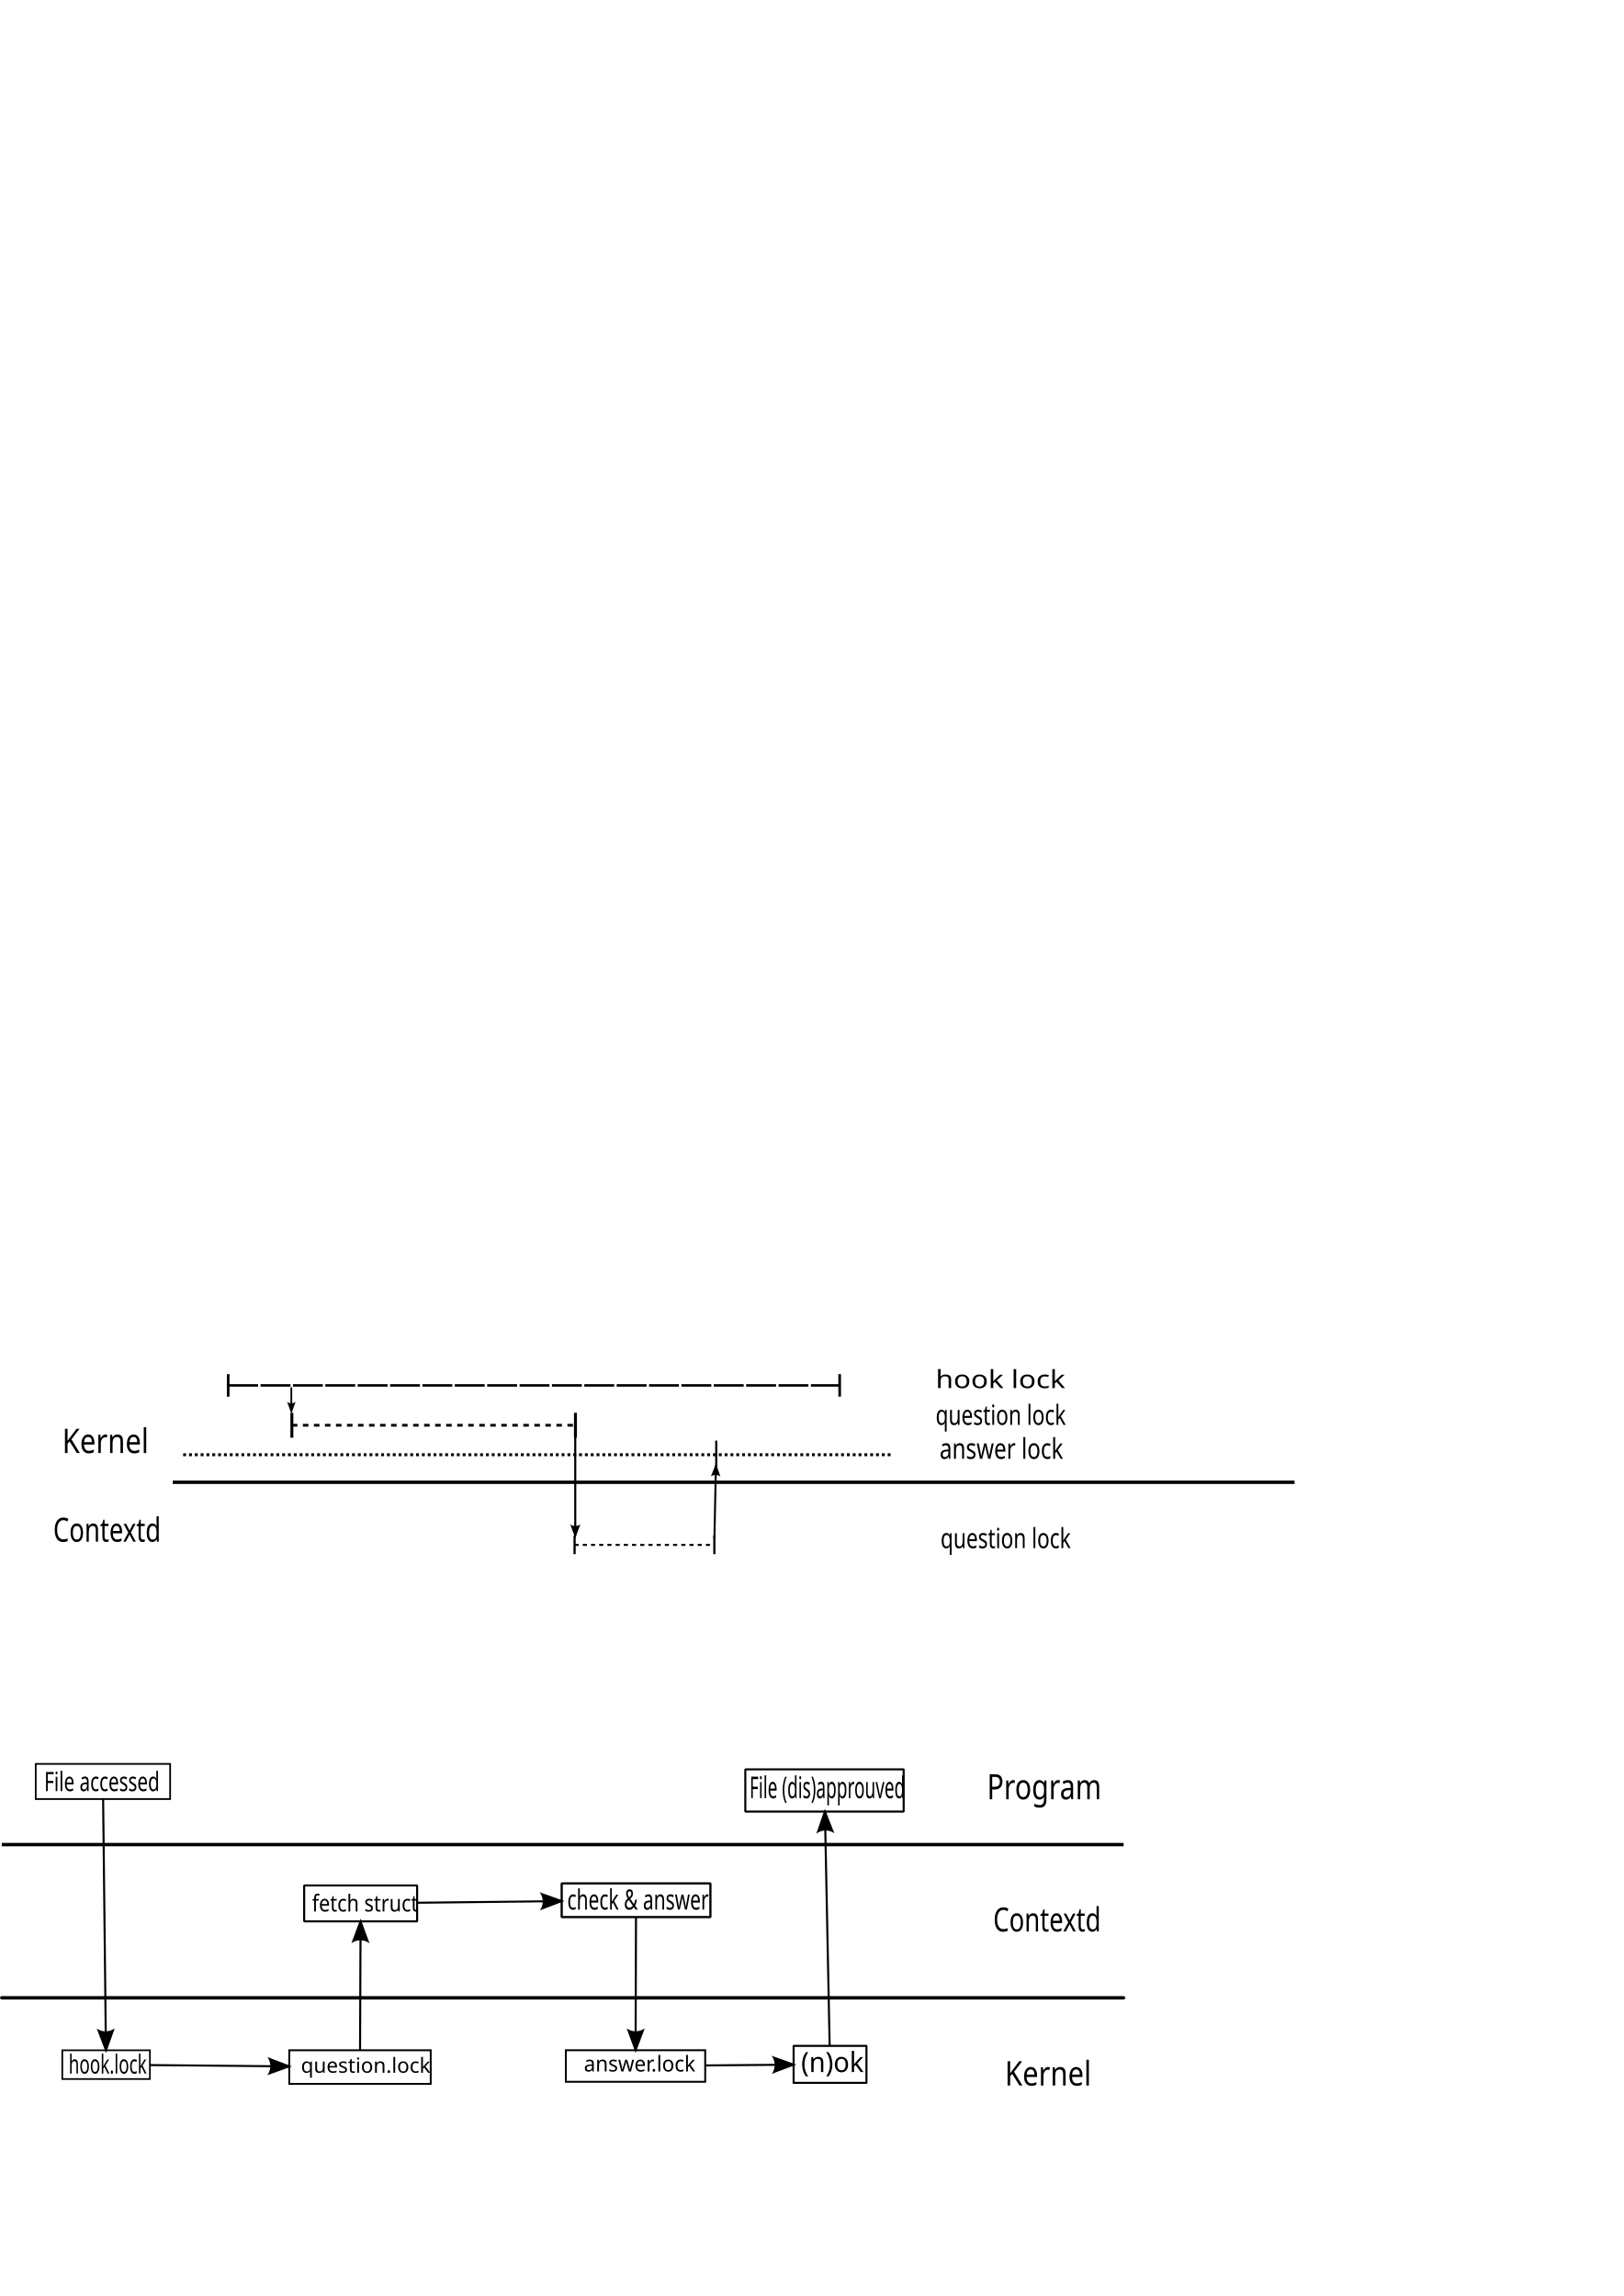
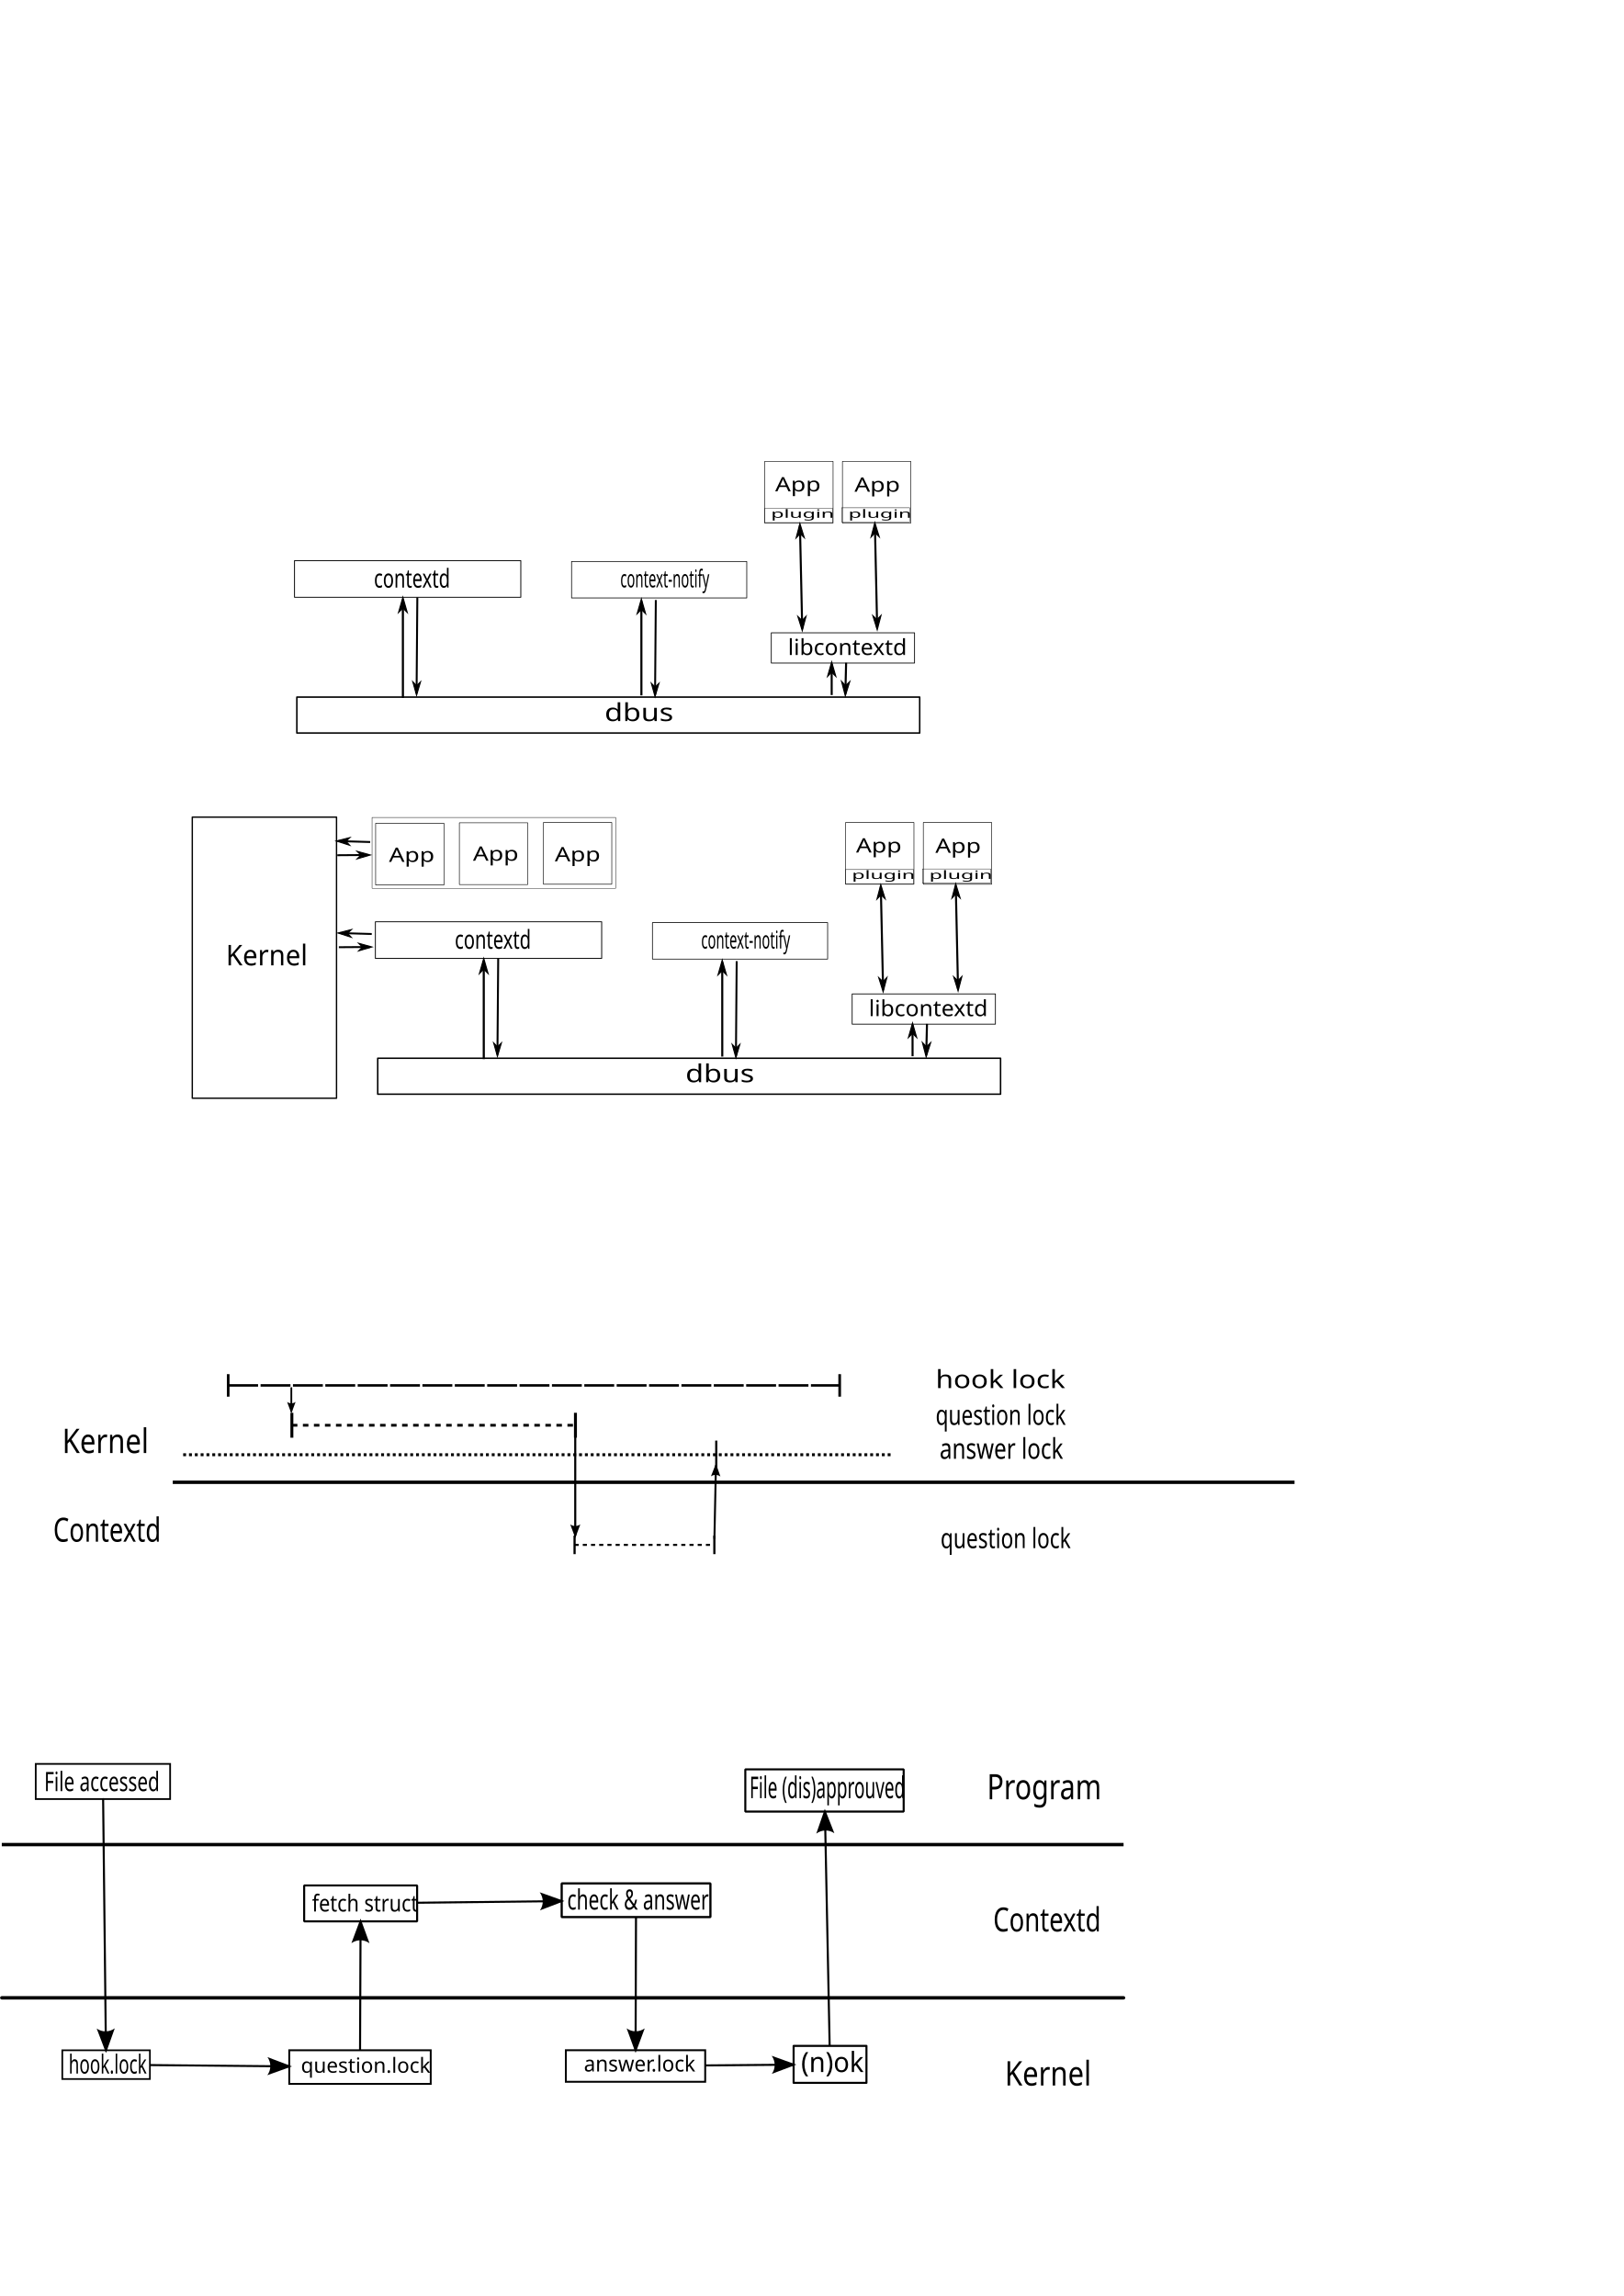
<svg xmlns="http://www.w3.org/2000/svg" width="210mm" height="297mm" id="svg2" version="1.1">
  <defs id="defs4">
+     <marker orient="auto" refY="0.0" refX="0.0" id="Arrow1Mend" style="overflow:visible;">
+       <path id="path3924" d="M 0.0,0.0 L 5.0,-5.0 L -12.5,0.0 L 5.0,5.0 L 0.0,0.0 z " style="fill-rule:evenodd;stroke:#000000;stroke-width:1.0pt;marker-start:none;" transform="scale(0.4) rotate(180) translate(10,0)" />
+     </marker>
+     <marker orient="auto" refY="0.0" refX="0.0" id="Arrow1Lstart" style="overflow:visible">
+       <path id="path3915" d="M 0.0,0.0 L 5.0,-5.0 L -12.5,0.0 L 5.0,5.0 L 0.0,0.0 z " style="fill-rule:evenodd;stroke:#000000;stroke-width:1.0pt;marker-start:none" transform="scale(0.8) translate(12.5,0)" />
+     </marker>
+     <marker orient="auto" refY="0.0" refX="0.0" id="TriangleOutL" style="overflow:visible">
+       <path id="path4058" d="M 5.77,0.0 L -2.88,5.0 L -2.88,-5.0 L 5.77,0.0 z " style="fill-rule:evenodd;stroke:#000000;stroke-width:1.0pt;marker-start:none" transform="scale(0.8)" />
+     </marker>
+     <marker orient="auto" refY="0.0" refX="0.0" id="TriangleInL" style="overflow:visible">
+       <path id="path4049" d="M 5.77,0.0 L -2.88,5.0 L -2.88,-5.0 L 5.77,0.0 z " style="fill-rule:evenodd;stroke:#000000;stroke-width:1.0pt;marker-start:none" transform="scale(-0.8)" />
+     </marker>
+     <marker orient="auto" refY="0.0" refX="0.0" id="Arrow1Mstart" style="overflow:visible">
+       <path id="path3921" d="M 0.0,0.0 L 5.0,-5.0 L -12.5,0.0 L 5.0,5.0 L 0.0,0.0 z " style="fill-rule:evenodd;stroke:#000000;stroke-width:1.0pt;marker-start:none" transform="scale(0.4) translate(10,0)" />
+     </marker>
    <marker orient="auto" refY="0.0" refX="0.0" id="Arrow2Mend" style="overflow:visible;">
      <path id="path3829" style="font-size:12.0;fill-rule:evenodd;stroke-width:0.625;stroke-linejoin:round;" d="M 8.719,4.034 L -2.207,0.016 L 8.719,-4.002 C 6.973,-1.63 6.983,1.616 8.719,4.034 z " transform="scale(0.6) rotate(180) translate(0,0)" />
    </marker>
    <marker orient="auto" refY="0.0" refX="0.0" id="StopL" style="overflow:visible">
      <path id="path3972" d="M 0.0,5.65 L 0.0,-5.65" style="fill:none;fill-opacity:0.75;fill-rule:evenodd;stroke:#000000;stroke-width:1.0pt" transform="scale(0.8)" />
    </marker>
    <marker orient="auto" refY="0.0" refX="0.0" id="Arrow2Lend" style="overflow:visible;">
      <path id="path3823" style="font-size:12.0;fill-rule:evenodd;stroke-width:0.625;stroke-linejoin:round;" d="M 8.719,4.034 L -2.207,0.016 L 8.719,-4.002 C 6.973,-1.63 6.983,1.616 8.719,4.034 z " transform="scale(1.1) rotate(180) translate(1,0)" />
    </marker>
    <marker orient="auto" refY="0.0" refX="0.0" id="Arrow1Lend" style="overflow:visible;">
      <path id="path3805" d="M 0.0,0.0 L 5.0,-5.0 L -12.5,0.0 L 5.0,5.0 L 0.0,0.0 z " style="fill-rule:evenodd;stroke:#000000;stroke-width:1.0pt;marker-start:none;" transform="scale(0.8) rotate(180) translate(12.5,0)" />
    </marker>
    <marker orient="auto" refY="0" refX="0" id="StopL-5" style="overflow:visible">
      <path id="path3972-5" d="M 0,5.65 0,-5.65" style="fill:none;stroke:#000000;stroke-width:1pt" transform="scale(0.8,0.8)" />
    </marker>
    <marker orient="auto" refY="0" refX="0" id="marker7171" style="overflow:visible">
      <path id="path7173" d="M 0,5.65 0,-5.65" style="fill:none;stroke:#000000;stroke-width:1pt" transform="scale(0.8,0.8)" />
    </marker>
    <marker orient="auto" refY="0" refX="0" id="StopL-8" style="overflow:visible">
      <path id="path3972-0" d="M 0,5.65 0,-5.65" style="fill:none;stroke:#000000;stroke-width:1pt" transform="scale(0.8,0.8)" />
    </marker>
    <marker orient="auto" refY="0" refX="0" id="StopL-8-6" style="overflow:visible">
      <path id="path3972-0-2" d="M 0,5.65 0,-5.65" style="fill:none;stroke:#000000;stroke-width:1pt" transform="scale(0.8,0.8)" />
    </marker>
    <marker orient="auto" refY="0" refX="0" id="StopL-2" style="overflow:visible">
      <path id="path3972-9" d="M 0,5.65 0,-5.65" style="fill:none;stroke:#000000;stroke-width:1pt" transform="scale(0.8,0.8)" />
    </marker>
    <marker orient="auto" refY="0" refX="0" id="Arrow2Mend-6" style="overflow:visible">
      <path id="path3829-1" style="font-size:12px;fill-rule:evenodd;stroke-width:0.625;stroke-linejoin:round" d="M 8.719,4.034 -2.207,0.016 8.719,-4.002 c -1.745,2.372 -1.735,5.617 -6e-7,8.035 z" transform="scale(-0.6,-0.6)" />
    </marker>
    <marker orient="auto" refY="0" refX="0" id="Arrow2Mend-9" style="overflow:visible">
      <path id="path3829-7" style="font-size:12px;fill-rule:evenodd;stroke-width:0.625;stroke-linejoin:round" d="M 8.719,4.034 -2.207,0.016 8.719,-4.002 c -1.745,2.372 -1.735,5.617 -6e-7,8.035 z" transform="scale(-0.6,-0.6)" />
+     </marker>
+     <marker orient="auto" refY="0" refX="0" id="Arrow1Mstart-4" style="overflow:visible">
+       <path id="path3921-9" d="M 0,0 5,-5 -12.5,0 5,5 0,0 z" style="fill-rule:evenodd;stroke:#000000;stroke-width:1pt;marker-start:none" transform="matrix(0.4,0,0,0.4,4,0)" />
+     </marker>
+     <marker orient="auto" refY="0" refX="0" id="Arrow1Mstart-48" style="overflow:visible">
+       <path id="path3921-1" d="M 0,0 5,-5 -12.5,0 5,5 0,0 z" style="fill-rule:evenodd;stroke:#000000;stroke-width:1pt;marker-start:none" transform="matrix(0.4,0,0,0.4,4,0)" />
+     </marker>
+     <marker orient="auto" refY="0" refX="0" id="marker6082" style="overflow:visible">
+       <path id="path6084" d="M 0,0 5,-5 -12.5,0 5,5 0,0 z" style="fill-rule:evenodd;stroke:#000000;stroke-width:1pt;marker-start:none" transform="matrix(0.4,0,0,0.4,4,0)" />
+     </marker>
+     <marker orient="auto" refY="0" refX="0" id="marker6082-8" style="overflow:visible">
+       <path id="path6084-1" d="M 0,0 5,-5 -12.5,0 5,5 0,0 z" style="fill-rule:evenodd;stroke:#000000;stroke-width:1pt;marker-start:none" transform="matrix(0.4,0,0,0.4,4,0)" />
+     </marker>
+     <marker orient="auto" refY="0" refX="0" id="Arrow1Mend-4" style="overflow:visible">
+       <path id="path3924-3" d="M 0,0 5,-5 -12.5,0 5,5 0,0 z" style="fill-rule:evenodd;stroke:#000000;stroke-width:1pt;marker-start:none" transform="matrix(-0.4,0,0,-0.4,-4,0)" />
+     </marker>
+     <marker orient="auto" refY="0" refX="0" id="marker6082-83" style="overflow:visible">
+       <path id="path6084-5" d="M 0,0 5,-5 -12.5,0 5,5 0,0 z" style="fill-rule:evenodd;stroke:#000000;stroke-width:1pt;marker-start:none" transform="matrix(0.4,0,0,0.4,4,0)" />
+     </marker>
+     <marker orient="auto" refY="0" refX="0" id="Arrow1Mend-7" style="overflow:visible">
+       <path id="path3924-1" d="M 0,0 5,-5 -12.5,0 5,5 0,0 z" style="fill-rule:evenodd;stroke:#000000;stroke-width:1pt;marker-start:none" transform="matrix(-0.4,0,0,-0.4,-4,0)" />
+     </marker>
+     <marker orient="auto" refY="0" refX="0" id="marker6082-83-4" style="overflow:visible">
+       <path id="path6084-5-2" d="M 0,0 5,-5 -12.5,0 5,5 0,0 z" style="fill-rule:evenodd;stroke:#000000;stroke-width:1pt;marker-start:none" transform="matrix(0.4,0,0,0.4,4,0)" />
+     </marker>
+     <marker orient="auto" refY="0" refX="0" id="Arrow1Mend-7-2" style="overflow:visible">
+       <path id="path3924-1-5" d="M 0,0 5,-5 -12.5,0 5,5 0,0 z" style="fill-rule:evenodd;stroke:#000000;stroke-width:1pt;marker-start:none" transform="matrix(-0.4,0,0,-0.4,-4,0)" />
+     </marker>
+     <marker orient="auto" refY="0" refX="0" id="marker6082-83-5" style="overflow:visible">
+       <path id="path6084-5-7" d="M 0,0 5,-5 -12.5,0 5,5 0,0 z" style="fill-rule:evenodd;stroke:#000000;stroke-width:1pt;marker-start:none" transform="matrix(0.4,0,0,0.4,4,0)" />
+     </marker>
+     <marker orient="auto" refY="0" refX="0" id="Arrow1Mstart-5" style="overflow:visible">
+       <path id="path3921-0" d="M 0,0 5,-5 -12.5,0 5,5 0,0 z" style="fill-rule:evenodd;stroke:#000000;stroke-width:1pt;marker-start:none" transform="matrix(0.4,0,0,0.4,4,0)" />
+     </marker>
+     <marker orient="auto" refY="0" refX="0" id="marker8102" style="overflow:visible">
+       <path id="path8104" d="M 0,0 5,-5 -12.5,0 5,5 0,0 z" style="fill-rule:evenodd;stroke:#000000;stroke-width:1pt;marker-start:none" transform="matrix(0.4,0,0,0.4,4,0)" />
+     </marker>
+     <marker orient="auto" refY="0" refX="0" id="Arrow1Mstart-9" style="overflow:visible">
+       <path id="path3921-97" d="M 0,0 5,-5 -12.5,0 5,5 0,0 z" style="fill-rule:evenodd;stroke:#000000;stroke-width:1pt;marker-start:none" transform="matrix(0.4,0,0,0.4,4,0)" />
+     </marker>
+     <marker orient="auto" refY="0" refX="0" id="marker8137" style="overflow:visible">
+       <path id="path8139" d="M 0,0 5,-5 -12.5,0 5,5 0,0 z" style="fill-rule:evenodd;stroke:#000000;stroke-width:1pt;marker-start:none" transform="matrix(0.4,0,0,0.4,4,0)" />
+     </marker>
+     <marker orient="auto" refY="0" refX="0" id="marker8137-4" style="overflow:visible">
+       <path id="path8139-6" d="M 0,0 5,-5 -12.5,0 5,5 0,0 z" style="fill-rule:evenodd;stroke:#000000;stroke-width:1pt;marker-start:none" transform="matrix(0.4,0,0,0.4,4,0)" />
+     </marker>
+     <marker orient="auto" refY="0" refX="0" id="marker8137-8" style="overflow:visible">
+       <path id="path8139-4" d="M 0,0 5,-5 -12.5,0 5,5 0,0 z" style="fill-rule:evenodd;stroke:#000000;stroke-width:1pt;marker-start:none" transform="matrix(0.4,0,0,0.4,4,0)" />
+     </marker>
+     <marker orient="auto" refY="0" refX="0" id="marker8678" style="overflow:visible">
+       <path id="path8680" d="M 0,0 5,-5 -12.5,0 5,5 0,0 z" style="fill-rule:evenodd;stroke:#000000;stroke-width:1pt;marker-start:none" transform="matrix(0.4,0,0,0.4,4,0)" />
+     </marker>
+     <marker orient="auto" refY="0" refX="0" id="marker8137-5" style="overflow:visible">
+       <path id="path8139-0" d="M 0,0 5,-5 -12.5,0 5,5 0,0 z" style="fill-rule:evenodd;stroke:#000000;stroke-width:1pt;marker-start:none" transform="matrix(0.4,0,0,0.4,4,0)" />
+     </marker>
+     <marker orient="auto" refY="0" refX="0" id="marker8713" style="overflow:visible">
+       <path id="path8715" d="M 0,0 5,-5 -12.5,0 5,5 0,0 z" style="fill-rule:evenodd;stroke:#000000;stroke-width:1pt;marker-start:none" transform="matrix(0.4,0,0,0.4,4,0)" />
+     </marker>
+     <marker orient="auto" refY="0" refX="0" id="marker8717" style="overflow:visible">
+       <path id="path8719" d="M 0,0 5,-5 -12.5,0 5,5 0,0 z" style="fill-rule:evenodd;stroke:#000000;stroke-width:1pt;marker-start:none" transform="matrix(0.4,0,0,0.4,4,0)" />
+     </marker>
+     <marker orient="auto" refY="0" refX="0" id="marker8721" style="overflow:visible">
+       <path id="path8723" d="M 0,0 5,-5 -12.5,0 5,5 0,0 z" style="fill-rule:evenodd;stroke:#000000;stroke-width:1pt;marker-start:none" transform="matrix(0.4,0,0,0.4,4,0)" />
+     </marker>
+     <marker orient="auto" refY="0" refX="0" id="Arrow1Mstart-3" style="overflow:visible">
+       <path id="path3921-17" d="M 0,0 5,-5 -12.5,0 5,5 0,0 z" style="fill-rule:evenodd;stroke:#000000;stroke-width:1pt;marker-start:none" transform="matrix(0.4,0,0,0.4,4,0)" />
+     </marker>
+     <marker orient="auto" refY="0" refX="0" id="marker8727" style="overflow:visible">
+       <path id="path8729" d="M 0,0 5,-5 -12.5,0 5,5 0,0 z" style="fill-rule:evenodd;stroke:#000000;stroke-width:1pt;marker-start:none" transform="matrix(0.4,0,0,0.4,4,0)" />
+     </marker>
+     <marker orient="auto" refY="0" refX="0" id="marker6082-4" style="overflow:visible">
+       <path id="path6084-2" d="M 0,0 5,-5 -12.5,0 5,5 0,0 z" style="fill-rule:evenodd;stroke:#000000;stroke-width:1pt;marker-start:none" transform="matrix(0.4,0,0,0.4,4,0)" />
+     </marker>
+     <marker orient="auto" refY="0" refX="0" id="Arrow1Mend-0" style="overflow:visible">
+       <path id="path3924-8" d="M 0,0 5,-5 -12.5,0 5,5 0,0 z" style="fill-rule:evenodd;stroke:#000000;stroke-width:1pt;marker-start:none" transform="matrix(-0.4,0,0,-0.4,-4,0)" />
+     </marker>
+     <marker orient="auto" refY="0" refX="0" id="marker8735" style="overflow:visible">
+       <path id="path8737" d="M 0,0 5,-5 -12.5,0 5,5 0,0 z" style="fill-rule:evenodd;stroke:#000000;stroke-width:1pt;marker-start:none" transform="matrix(0.4,0,0,0.4,4,0)" />
+     </marker>
+     <marker orient="auto" refY="0" refX="0" id="marker8739" style="overflow:visible">
+       <path id="path8741" d="M 0,0 5,-5 -12.5,0 5,5 0,0 z" style="fill-rule:evenodd;stroke:#000000;stroke-width:1pt;marker-start:none" transform="matrix(-0.4,0,0,-0.4,-4,0)" />
+     </marker>
+     <marker orient="auto" refY="0" refX="0" id="marker8743" style="overflow:visible">
+       <path id="path8745" d="M 0,0 5,-5 -12.5,0 5,5 0,0 z" style="fill-rule:evenodd;stroke:#000000;stroke-width:1pt;marker-start:none" transform="matrix(0.4,0,0,0.4,4,0)" />
+     </marker>
+     <marker orient="auto" refY="0" refX="0" id="marker8747" style="overflow:visible">
+       <path id="path8749" d="M 0,0 5,-5 -12.5,0 5,5 0,0 z" style="fill-rule:evenodd;stroke:#000000;stroke-width:1pt;marker-start:none" transform="matrix(0.4,0,0,0.4,4,0)" />
+     </marker>
+     <marker orient="auto" refY="0" refX="0" id="marker8751" style="overflow:visible">
+       <path id="path8753" d="M 0,0 5,-5 -12.5,0 5,5 0,0 z" style="fill-rule:evenodd;stroke:#000000;stroke-width:1pt;marker-start:none" transform="matrix(0.4,0,0,0.4,4,0)" />
+     </marker>
+     <marker orient="auto" refY="0" refX="0" id="marker8755" style="overflow:visible">
+       <path id="path8757" d="M 0,0 5,-5 -12.5,0 5,5 0,0 z" style="fill-rule:evenodd;stroke:#000000;stroke-width:1pt;marker-start:none" transform="matrix(0.4,0,0,0.4,4,0)" />
    </marker>
  </defs>
  <g id="layer1">
    <path style="fill:none;stroke:#000000;stroke-width:1.649px;stroke-linecap:round;stroke-linejoin:miter;stroke-opacity:1" d="m 0.874,976.742 548.35,0" id="path2985" />
    <path style="fill:none;stroke:#000000;stroke-width:1.649px;stroke-linecap:butt;stroke-linejoin:miter;stroke-opacity:1" d="m 0.873,901.825 548.351,0" id="path2985-1" />
    <text xml:space="preserve" style="font-size:11px;font-style:normal;font-weight:normal;line-height:125%;letter-spacing:0px;word-spacing:0px;fill:#000000;fill-opacity:1;stroke:none;font-family:Sans" x="25.635" y="738.329" id="text3005" transform="scale(0.8431536,1.186023)">
      <tspan id="tspan3007" x="25.635" y="738.329">File accessed</tspan>
    </text>
    <text xml:space="preserve" style="font-size:10.417px;font-style:normal;font-weight:normal;line-height:125%;letter-spacing:0px;word-spacing:0px;fill:#000000;fill-opacity:1;stroke:none;font-family:Sans" x="41.284" y="824.017" id="text3009" transform="scale(0.8128327,1.230265)">
      <tspan id="tspan3011" x="41.284" y="824.017">hook.lock</tspan>
    </text>
    <text xml:space="preserve" style="font-size:10.152px;font-style:normal;font-weight:normal;line-height:125%;letter-spacing:0px;word-spacing:0px;fill:#000000;fill-opacity:1;stroke:none;font-family:Sans" x="147.711" y="1009.111" id="text3013" transform="scale(0.9957988,1.004219)">
      <tspan id="tspan3015" x="147.711" y="1009.111">question.lock</tspan>
    </text>
    <text xml:space="preserve" style="font-size:10.379px;font-style:normal;font-weight:normal;line-height:125%;letter-spacing:0px;word-spacing:0px;fill:#000000;fill-opacity:1;stroke:none;font-family:Sans" x="293.896" y="983.547" id="text3017" transform="scale(0.9711614,1.029695)">
      <tspan id="tspan3019" x="293.896" y="983.547">answer.lock</tspan>
    </text>
    <rect style="fill:none;stroke:#000000;stroke-width:0.815px;stroke-linecap:butt;stroke-linejoin:miter;stroke-opacity:1" id="rect3021" width="42.831" height="14.052" x="30.446" y="1002.388" />
    <rect style="fill:none;stroke:#000000;stroke-width:0.916;stroke-opacity:1" id="rect3023" width="69.15" height="16.444" x="141.395" y="1002.376" />
    <rect style="fill:none;stroke:#000000;stroke-width:0.924;stroke-opacity:1" id="rect3025" width="68.118" height="15.427" x="276.598" y="1002.36" />
    <rect style="fill:none;stroke:#000000;stroke-width:0.839;stroke-opacity:1" id="rect3027" width="65.698" height="17.19" x="17.465" y="862.378" />
    <path style="fill:none;stroke:#000000;stroke-width:1;stroke-linecap:round;stroke-linejoin:miter;stroke-miterlimit:1;stroke-opacity:1;stroke-dasharray:none;marker-end:url(#Arrow2Lend)" d="m 50.41,879.568 1.373,122.819" id="path3029" />
    <path style="fill:none;stroke:#000000;stroke-width:1px;stroke-linecap:butt;stroke-linejoin:miter;stroke-opacity:1;marker-end:url(#Arrow2Lend)" d="m 73.278,1009.618 68.118,0.65" id="path4249" />
    <text xml:space="preserve" style="font-size:10.527px;font-style:normal;font-weight:normal;line-height:125%;letter-spacing:0px;word-spacing:0px;fill:#000000;fill-opacity:1;stroke:none;font-family:Sans" x="165.135" y="863.083" id="text4617" transform="scale(0.9235533,1.082774)">
      <tspan id="tspan4619" x="165.135" y="863.083">fetch struct</tspan>
    </text>
    <rect style="fill:none;stroke:#000000;stroke-width:1;stroke-linecap:round;stroke-linejoin:miter;stroke-miterlimit:1;stroke-opacity:1;stroke-dasharray:none" id="rect4621" width="55.216" height="17.545" x="148.682" y="921.804" />
    <path style="fill:none;stroke:#000000;stroke-width:1px;stroke-linecap:butt;stroke-linejoin:miter;stroke-opacity:1;marker-end:url(#Arrow2Lend)" d="m 176.003,1002.376 0.252,-63.027" id="path4807" />
    <text xml:space="preserve" style="font-size:11.344px;font-style:normal;font-weight:normal;line-height:125%;letter-spacing:0px;word-spacing:0px;fill:#000000;fill-opacity:1;stroke:none;font-family:Sans" x="334.024" y="774.986" id="text5363" transform="scale(0.8301102,1.204659)">
      <tspan id="tspan5365" x="334.024" y="774.986">check &amp; answer</tspan>
    </text>
    <rect style="fill:none;stroke:#000000;stroke-width:1.082;stroke-linecap:round;stroke-linejoin:miter;stroke-miterlimit:1;stroke-opacity:1;stroke-dasharray:none" id="rect5367" width="72.697" height="16.465" x="274.567" y="920.804" />
    <path style="fill:none;stroke:#000000;stroke-width:1px;stroke-linecap:butt;stroke-linejoin:miter;stroke-opacity:1;marker-end:url(#Arrow2Lend)" d="m 203.898,930.261 70.669,-0.808" id="path5369" />
    <path style="fill:none;stroke:#000000;stroke-width:1px;stroke-linecap:butt;stroke-linejoin:miter;stroke-opacity:1;marker-end:url(#Arrow2Lend)" d="m 310.889,937.269 -0.207,65.091" id="path5555" />
    <text xml:space="preserve" style="font-size:11.204px;font-style:normal;font-weight:normal;line-height:125%;letter-spacing:0px;word-spacing:0px;fill:#000000;fill-opacity:1;stroke:none;font-family:Sans" x="480.925" y="669.765" id="text5741" transform="scale(0.7618457,1.312602)">
      <tspan id="tspan5743" x="480.925" y="669.765">File (dis)approuved</tspan>
    </text>
    <rect style="fill:none;stroke:#000000;stroke-width:1;stroke-linecap:round;stroke-linejoin:miter;stroke-miterlimit:1;stroke-opacity:1;stroke-dasharray:none" id="rect5745" width="77.406" height="20.642" x="364.326" y="865.039" />
    <text xml:space="preserve" style="font-size:13.298px;font-style:normal;font-weight:normal;line-height:125%;letter-spacing:0px;word-spacing:0px;fill:#000000;fill-opacity:1;stroke:none;font-family:Sans" x="400.643" y="990.073" id="text6123" transform="scale(0.9773469,1.023178)">
      <tspan id="tspan6125" x="400.643" y="990.073">(n)ok</tspan>
    </text>
    <rect style="fill:none;stroke:#000000;stroke-width:1;stroke-linecap:square;stroke-linejoin:round;stroke-miterlimit:1;stroke-opacity:1;stroke-dasharray:none" id="rect6127" width="35.607" height="18.061" x="387.933" y="1000.242" />
    <path style="fill:none;stroke:#000000;stroke-width:1px;stroke-linecap:butt;stroke-linejoin:miter;stroke-opacity:1;marker-end:url(#Arrow2Lend)" d="m 344.716,1009.787 43.217,-0.364" id="path6129" />
    <path style="fill:none;stroke:#000000;stroke-width:1px;stroke-linecap:butt;stroke-linejoin:miter;stroke-opacity:1;marker-end:url(#Arrow2Lend)" d="M 405.553,1000.242 403.237,885.681" id="path6131" />
    <text xml:space="preserve" style="font-size:15.287px;font-style:normal;font-weight:normal;line-height:125%;letter-spacing:0px;word-spacing:0px;fill:#000000;fill-opacity:1;stroke:none;font-family:Sans" x="541.513" y="783.74" id="text6501" transform="scale(0.8909674,1.122375)">
      <tspan id="tspan6503" x="541.513" y="783.74">Program</tspan>
    </text>
    <text xml:space="preserve" style="font-size:14.185px;font-style:normal;font-weight:normal;line-height:125%;letter-spacing:0px;word-spacing:0px;fill:#000000;fill-opacity:1;stroke:none;font-family:Sans" x="557.808" y="821.857" id="text6505" transform="scale(0.8703507,1.148962)">
      <tspan id="tspan6507" x="557.808" y="821.857">Contextd</tspan>
    </text>
    <text xml:space="preserve" style="font-size:15.199px;font-style:normal;font-weight:normal;line-height:125%;letter-spacing:0px;word-spacing:0px;fill:#000000;fill-opacity:1;stroke:none;font-family:Sans" x="536.255" y="933.911" id="text6509" transform="scale(0.9159493,1.091764)">
      <tspan id="tspan6511" x="536.255" y="933.911">Kernel</tspan>
    </text>
    <text xml:space="preserve" style="font-size:14.185px;font-style:normal;font-weight:normal;line-height:125%;letter-spacing:0px;word-spacing:0px;fill:#000000;fill-opacity:1;stroke:none;font-family:Sans" x="29.871" y="656.01" id="text6505-3" transform="scale(0.8703507,1.148962)">
      <tspan id="tspan6507-7" x="29.871" y="656.01">Contextd</tspan>
    </text>
    <text xml:space="preserve" style="font-size:15.199px;font-style:normal;font-weight:normal;line-height:125%;letter-spacing:0px;word-spacing:0px;fill:#000000;fill-opacity:1;stroke:none;font-family:Sans" x="33.198" y="650.683" id="text6509-0" transform="scale(0.9159493,1.091764)">
      <tspan id="tspan6511-2" x="33.198" y="650.683">Kernel</tspan>
    </text>
    <path style="fill:none;stroke:#000000;stroke-width:1.649px;stroke-linecap:butt;stroke-linejoin:miter;stroke-opacity:1" d="m 84.447,724.691 548.351,0" id="path2985-1-6" />
    <path style="fill:none;stroke:#000000;stroke-width:1.217;stroke-linecap:butt;stroke-linejoin:miter;stroke-miterlimit:4;stroke-opacity:1;stroke-dasharray:14.608, 1.217;stroke-dashoffset:0;marker-start:url(#StopL);marker-end:url(#StopL)" d="m 111.547,677.328 298.905,0" id="path2985-1-6-2" />
    <path style="fill:none;stroke:#000000;stroke-width:1.423;stroke-linecap:butt;stroke-linejoin:miter;stroke-miterlimit:4;stroke-opacity:1;stroke-dasharray:1.423, 1.423;stroke-dashoffset:0;marker-start:none;marker-mid:url(#StopL-2);marker-end:none" d="m 89.541,711.224 346.187,0" id="path2985-1-6-2-6" />
    <path style="fill:none;stroke:#000000;stroke-width:1.347;stroke-linecap:butt;stroke-linejoin:miter;stroke-miterlimit:4;stroke-opacity:1;stroke-dasharray:2.694, 2.694;stroke-dashoffset:0;marker-start:url(#StopL-8);marker-end:url(#StopL)" d="m 142.674,696.809 138.618,0" id="path2985-1-6-2-6-4" />
    <path style="fill:none;stroke:#000000;stroke-width:1.003;stroke-linecap:butt;stroke-linejoin:miter;stroke-miterlimit:4;stroke-opacity:1;stroke-dasharray:2.006, 2.006;stroke-dashoffset:0;marker-start:url(#StopL-8);marker-end:url(#StopL)" d="m 280.866,755.293 68.327,0" id="path2985-1-6-2-6-4-3" />
    <path style="fill:none;stroke:#000000;stroke-width:1.061px;stroke-linecap:butt;stroke-linejoin:miter;stroke-opacity:1" d="m 350.121,704.311 0,13.505" id="path8253" />
    <path style="fill:none;stroke:#000000;stroke-width:0.861;stroke-linecap:round;stroke-linejoin:miter;stroke-miterlimit:3.4;stroke-opacity:1;stroke-dasharray:none;marker-end:url(#Arrow2Mend)" d="m 142.408,678.593 0,11.31" id="path8255" />
    <path style="fill:none;stroke:#000000;stroke-width:1.02;stroke-linecap:round;stroke-linejoin:miter;stroke-miterlimit:3.4;stroke-opacity:1;stroke-dasharray:none;marker-end:url(#Arrow2Mend)" d="m 281.193,700.927 0,49.679" id="path8255-9" />
    <path style="fill:none;stroke:#000000;stroke-width:0.962;stroke-linecap:round;stroke-linejoin:miter;stroke-miterlimit:3.4;stroke-opacity:1;stroke-dasharray:none;marker-end:url(#Arrow2Mend)" d="m 349.222,752.102 0.728,-35.291" id="path8255-9-2" />
    <text xml:space="preserve" style="font-size:13.102px;font-style:normal;font-weight:normal;line-height:125%;letter-spacing:0px;word-spacing:0px;fill:#000000;fill-opacity:1;stroke:none;font-family:Sans" x="425.353" y="729.702" id="text9097" transform="scale(1.075249,0.9300169)">
      <tspan x="425.353" y="729.702" id="tspan9101">hook lock</tspan>
    </text>
    <text xml:space="preserve" style="font-size:11.761px;font-style:normal;font-weight:normal;line-height:125%;letter-spacing:0px;word-spacing:0px;fill:#000000;fill-opacity:1;stroke:none;font-family:Sans" x="528.479" y="602.86" id="text9105" transform="scale(0.8654141,1.155516)">
      <tspan id="tspan9107" x="528.479" y="602.86">question lock</tspan>
    </text>
    <text xml:space="preserve" style="font-size:12.325px;font-style:normal;font-weight:normal;line-height:125%;letter-spacing:0px;word-spacing:0px;fill:#000000;fill-opacity:1;stroke:none;font-family:Sans" x="520.978" y="628.798" id="text9109" transform="scale(0.8816422,1.134247)">
      <tspan id="tspan9111" x="520.978" y="628.798">answer lock</tspan>
    </text>
    <text xml:space="preserve" style="font-size:11.761px;font-style:normal;font-weight:normal;line-height:125%;letter-spacing:0px;word-spacing:0px;fill:#000000;fill-opacity:1;stroke:none;font-family:Sans" x="531.262" y="655.027" id="text9105-9" transform="scale(0.8654142,1.155516)">
      <tspan id="tspan9107-8" x="531.262" y="655.027">question lock</tspan>
    </text>
+     <rect style="fill:none;stroke:#000000;stroke-width:0.661;stroke-linecap:round;stroke-linejoin:round;stroke-miterlimit:3.4;stroke-opacity:1;stroke-dasharray:none;stroke-dashoffset:0" id="rect3064" width="70.505" height="137.437" x="93.996" y="399.493" />
+     <rect style="fill:none;stroke:#000000;stroke-width:0.725;stroke-linecap:round;stroke-linejoin:round;stroke-miterlimit:3.4;stroke-opacity:1;stroke-dasharray:none;stroke-dashoffset:0" id="rect3066" width="304.457" height="17.567" x="184.639" y="517.372" />
+     <rect style="fill:none;stroke:#000000;stroke-width:0.281;stroke-linecap:round;stroke-linejoin:round;stroke-miterlimit:3.4;stroke-opacity:1;stroke-dasharray:none;stroke-dashoffset:0" id="rect3068" width="33.419" height="30.202" x="183.616" y="402.487" />
+     <rect style="fill:none;stroke:#000000;stroke-width:0.388;stroke-linecap:round;stroke-linejoin:round;stroke-miterlimit:3.4;stroke-opacity:1;stroke-dasharray:none;stroke-dashoffset:0" id="rect3072" width="70.027" height="14.774" x="416.553" y="485.943" />
+     <rect style="fill:none;stroke:#000000;stroke-width:0.435;stroke-linecap:round;stroke-linejoin:round;stroke-miterlimit:3.4;stroke-opacity:1;stroke-dasharray:none;stroke-dashoffset:0" id="rect3074" width="110.618" height="17.911" x="183.492" y="450.66" />
+     <path style="fill:none;stroke:#000000;stroke-width:1px;stroke-linecap:butt;stroke-linejoin:miter;stroke-opacity:1;marker-start:url(#Arrow1Mstart);marker-mid:none;marker-end:none" d="m 446.068,501.216 0.015,15.169" id="path3076" />
+     <path style="fill:none;stroke:#000000;stroke-width:1px;stroke-linecap:butt;stroke-linejoin:miter;stroke-opacity:1;marker-start:url(#Arrow1Mstart);marker-mid:none;marker-end:none" d="m 452.76,515.758 0.37,-15.164" id="path3076-8" />
+     <text xml:space="preserve" style="font-size:13.561px;font-style:normal;font-weight:normal;line-height:125%;letter-spacing:0px;word-spacing:0px;fill:#000000;fill-opacity:1;stroke:none;font-family:Sans" x="113.912" y="457.607" id="text6066" transform="scale(0.9695522,1.031404)">
+       <tspan id="tspan6068" x="113.912" y="457.607">Kernel</tspan>
+     </text>
+     <path style="fill:none;stroke:#000000;stroke-width:1.043;stroke-linecap:butt;stroke-linejoin:miter;stroke-miterlimit:4;stroke-opacity:1;stroke-dasharray:none;marker-start:url(#Arrow1Mstart);marker-mid:none;marker-end:none" d="m 236.467,469.665 0.015,48.129" id="path3076-7" />
+     <path style="fill:none;stroke:#000000;stroke-width:0.946;stroke-linecap:butt;stroke-linejoin:miter;stroke-miterlimit:4;stroke-opacity:1;stroke-dasharray:none;marker-start:url(#Arrow1Mstart);marker-mid:none;marker-end:none" d="m 243.159,515.564 0.37,-46.867" id="path3076-8-1" />
+     <rect style="fill:none;stroke:#000000;stroke-width:0.281;stroke-linecap:round;stroke-linejoin:round;stroke-miterlimit:3.4;stroke-opacity:1;stroke-dasharray:none;stroke-dashoffset:0" id="rect3068-6" width="33.419" height="30.202" x="224.55" y="402.259" />
+     <rect style="fill:none;stroke:#000000;stroke-width:0.281;stroke-linecap:round;stroke-linejoin:round;stroke-miterlimit:3.4;stroke-opacity:1;stroke-dasharray:none;stroke-dashoffset:0" id="rect3068-6-7" width="33.419" height="30.202" x="265.63" y="402.105" />
+     <text xml:space="preserve" style="font-size:10.952px;font-style:normal;font-weight:normal;line-height:125%;letter-spacing:0px;word-spacing:0px;fill:#000000;fill-opacity:1;stroke:none;font-family:Sans" x="419.35" y="503.097" id="text6159" transform="scale(1.0127,0.9874597)">
+       <tspan id="tspan6161" x="419.35" y="503.097">libcontextd</tspan>
+     </text>
+     <text xml:space="preserve" style="font-size:13.222px;font-style:normal;font-weight:normal;line-height:125%;letter-spacing:0px;word-spacing:0px;fill:#000000;fill-opacity:1;stroke:none;font-family:Sans" x="306.218" y="578.934" id="text6163" transform="scale(1.094217,0.9138956)">
+       <tspan id="tspan6165" x="306.218" y="578.934">dbus</tspan>
+     </text>
+     <text xml:space="preserve" style="font-size:10.731px;font-style:normal;font-weight:normal;line-height:125%;letter-spacing:0px;word-spacing:0px;fill:#000000;fill-opacity:1;stroke:none;font-family:Sans" x="263.48" y="391.368" id="text6167" transform="scale(0.8437601,1.185171)">
+       <tspan id="tspan6169" x="263.48" y="391.368">contextd</tspan>
+     </text>
+     <rect style="fill:none;stroke:#000000;stroke-width:0.345;stroke-linecap:round;stroke-linejoin:round;stroke-miterlimit:3.4;stroke-opacity:1;stroke-dasharray:none;stroke-dashoffset:0" id="rect3068-6-7-4" width="85.636" height="17.827" x="318.925" y="451.072" />
+     <text xml:space="preserve" style="font-size:8.939px;font-style:normal;font-weight:normal;line-height:125%;letter-spacing:0px;word-spacing:0px;fill:#000000;fill-opacity:1;stroke:none;font-family:Sans" x="458.727" y="346.475" id="text6189" transform="scale(0.747155,1.33841)">
+       <tspan x="458.727" y="346.475" id="tspan6193">context-notify</tspan>
+     </text>
+     <rect style="fill:none;stroke:#000000;stroke-width:0.281;stroke-linecap:round;stroke-linejoin:round;stroke-miterlimit:3.4;stroke-opacity:1;stroke-dasharray:none;stroke-dashoffset:0" id="rect3068-6-7-7-4" width="33.419" height="30.202" x="413.334" y="402.106" />
+     <rect style="fill:none;stroke:#000000;stroke-width:0.281;stroke-linecap:round;stroke-linejoin:round;stroke-miterlimit:3.4;stroke-opacity:1;stroke-dasharray:none;stroke-dashoffset:0" id="rect3068-6-7-7-4-6" width="33.419" height="30.202" x="451.334" y="402.106" />
+     <rect style="fill:none;stroke:#000000;stroke-width:0.198;stroke-linecap:round;stroke-linejoin:round;stroke-miterlimit:3.4;stroke-opacity:1;stroke-dasharray:none;stroke-dashoffset:0" id="rect6251-6" width="33.335" height="6.924" x="413.275" y="425.13" />
+     <rect style="fill:none;stroke:#000000;stroke-width:0.198;stroke-linecap:round;stroke-linejoin:round;stroke-miterlimit:3.4;stroke-opacity:1;stroke-dasharray:none;stroke-dashoffset:0" id="rect6251-6-2" width="33.335" height="6.924" x="450.922" y="424.821" />
+     <text xml:space="preserve" style="font-size:7.619px;font-style:normal;font-weight:normal;line-height:125%;letter-spacing:0px;word-spacing:0px;fill:#000000;fill-opacity:1;stroke:none;font-family:Sans" x="306.866" y="583.09" id="text6289-6" transform="scale(1.356965,0.7369387)">
+       <tspan id="tspan6291-8" x="306.866" y="583.09">plugin</tspan>
+     </text>
+     <text xml:space="preserve" style="font-size:7.619px;font-style:normal;font-weight:normal;line-height:125%;letter-spacing:0px;word-spacing:0px;fill:#000000;fill-opacity:1;stroke:none;font-family:Sans" x="334.76" y="583.09" id="text6289-5" transform="scale(1.356965,0.7369387)">
+       <tspan id="tspan6291-2" x="334.76" y="583.09">plugin</tspan>
+     </text>
+     <text xml:space="preserve" style="font-size:10.76px;font-style:normal;font-weight:normal;line-height:125%;letter-spacing:0px;word-spacing:0px;fill:#000000;fill-opacity:1;stroke:none;font-family:Sans" x="171.701" y="466.62" id="text6323" transform="scale(1.107371,0.9030396)">
+       <tspan id="tspan6325" x="171.701" y="466.62">App</tspan>
+     </text>
+     <text xml:space="preserve" style="font-size:10.76px;font-style:normal;font-weight:normal;line-height:125%;letter-spacing:0px;word-spacing:0px;fill:#000000;fill-opacity:1;stroke:none;font-family:Sans" x="208.785" y="465.975" id="text6323-4" transform="scale(1.107371,0.9030396)">
+       <tspan id="tspan6325-6" x="208.785" y="465.975">App</tspan>
+     </text>
+     <text xml:space="preserve" style="font-size:10.76px;font-style:normal;font-weight:normal;line-height:125%;letter-spacing:0px;word-spacing:0px;fill:#000000;fill-opacity:1;stroke:none;font-family:Sans" x="244.916" y="466.316" id="text6323-4-6" transform="scale(1.107371,0.9030396)">
+       <tspan id="tspan6325-6-2" x="244.916" y="466.316">App</tspan>
+     </text>
+     <text xml:space="preserve" style="font-size:10.76px;font-style:normal;font-weight:normal;line-height:125%;letter-spacing:0px;word-spacing:0px;fill:#000000;fill-opacity:1;stroke:none;font-family:Sans" x="377.881" y="461.545" id="text6323-4-6-4" transform="scale(1.107371,0.9030396)">
+       <tspan id="tspan6325-6-2-3" x="377.881" y="461.545">App</tspan>
+     </text>
+     <text xml:space="preserve" style="font-size:10.76px;font-style:normal;font-weight:normal;line-height:125%;letter-spacing:0px;word-spacing:0px;fill:#000000;fill-opacity:1;stroke:none;font-family:Sans" x="412.895" y="461.715" id="text6323-4-6-2" transform="scale(1.107371,0.9030396)">
+       <tspan id="tspan6325-6-2-9" x="412.895" y="461.715">App</tspan>
+     </text>
+     <rect style="fill:none;stroke:#000000;stroke-width:0.2;stroke-linecap:round;stroke-linejoin:round;stroke-miterlimit:3.4;stroke-opacity:1;stroke-dasharray:none;stroke-dashoffset:0" id="rect6408" width="119.092" height="34.62" x="181.869" y="399.664" />
+     <path style="fill:none;stroke:#000000;stroke-width:0.992px;stroke-linecap:butt;stroke-linejoin:miter;stroke-opacity:1;marker-start:url(#marker6082);marker-end:url(#Arrow1Mend)" d="m 430.559,433.529 1.116,50.377" id="path6412-1" />
+     <path style="fill:none;stroke:#000000;stroke-width:0.992px;stroke-linecap:butt;stroke-linejoin:miter;stroke-opacity:1;marker-start:url(#marker6082);marker-end:url(#Arrow1Mend)" d="m 467.196,433.098 1.116,50.377" id="path6412-1-9" />
+     <path style="fill:none;stroke:#000000;stroke-width:1.021;stroke-linecap:butt;stroke-linejoin:miter;stroke-miterlimit:4;stroke-opacity:1;stroke-dasharray:none;marker-start:url(#Arrow1Mstart);marker-mid:none;marker-end:none" d="m 353.046,470.45 0.015,46.106" id="path3076-7-7" />
+     <path style="fill:none;stroke:#000000;stroke-width:0.94;stroke-linecap:butt;stroke-linejoin:miter;stroke-miterlimit:4;stroke-opacity:1;stroke-dasharray:none;marker-start:url(#Arrow1Mstart);marker-mid:none;marker-end:none" d="m 359.738,516.228 0.37,-46.32" id="path3076-8-1-2" />
+     <path style="fill:none;stroke:#000000;stroke-width:0.943px;stroke-linecap:butt;stroke-linejoin:miter;stroke-opacity:1;marker-start:url(#marker8137)" d="m 165.333,411.204 15.613,0.462" id="path8160" />
+     <path style="fill:none;stroke:#000000;stroke-width:0.932px;stroke-linecap:butt;stroke-linejoin:miter;stroke-opacity:1;marker-start:url(#marker8137)" d="m 180.112,418.01 -15.24,0.114" id="path8160-4" />
+     <path style="fill:none;stroke:#000000;stroke-width:0.943px;stroke-linecap:butt;stroke-linejoin:miter;stroke-opacity:1;marker-start:url(#marker8137)" d="m 166.107,456.176 15.613,0.462" id="path8160-2" />
+     <path style="fill:none;stroke:#000000;stroke-width:0.932px;stroke-linecap:butt;stroke-linejoin:miter;stroke-opacity:1;marker-start:url(#marker8137)" d="m 180.887,462.983 -15.24,0.114" id="path8160-4-5" />
+     <rect style="fill:none;stroke:#000000;stroke-width:0.725;stroke-linecap:round;stroke-linejoin:round;stroke-miterlimit:3.4;stroke-opacity:1;stroke-dasharray:none;stroke-dashoffset:0" id="rect3066-6" width="304.457" height="17.567" x="145.109" y="340.811" />
+     <rect style="fill:none;stroke:#000000;stroke-width:0.388;stroke-linecap:round;stroke-linejoin:round;stroke-miterlimit:3.4;stroke-opacity:1;stroke-dasharray:none;stroke-dashoffset:0" id="rect3072-3" width="70.027" height="14.774" x="377.022" y="309.382" />
+     <rect style="fill:none;stroke:#000000;stroke-width:0.435;stroke-linecap:round;stroke-linejoin:round;stroke-miterlimit:3.4;stroke-opacity:1;stroke-dasharray:none;stroke-dashoffset:0" id="rect3074-5" width="110.618" height="17.911" x="143.961" y="274.099" />
+     <path style="fill:none;stroke:#000000;stroke-width:1px;stroke-linecap:butt;stroke-linejoin:miter;stroke-opacity:1;marker-start:url(#Arrow1Mstart);marker-mid:none;marker-end:none" d="m 406.537,324.655 0.015,15.169" id="path3076-9" />
+     <path style="fill:none;stroke:#000000;stroke-width:1px;stroke-linecap:butt;stroke-linejoin:miter;stroke-opacity:1;marker-start:url(#Arrow1Mstart);marker-mid:none;marker-end:none" d="m 413.229,339.197 0.37,-15.164" id="path3076-8-11" />
+     <path style="fill:none;stroke:#000000;stroke-width:1.043;stroke-linecap:butt;stroke-linejoin:miter;stroke-miterlimit:4;stroke-opacity:1;stroke-dasharray:none;marker-start:url(#Arrow1Mstart);marker-mid:none;marker-end:none" d="m 196.937,293.104 0.015,48.129" id="path3076-7-1" />
+     <path style="fill:none;stroke:#000000;stroke-width:0.946;stroke-linecap:butt;stroke-linejoin:miter;stroke-miterlimit:4;stroke-opacity:1;stroke-dasharray:none;marker-start:url(#Arrow1Mstart);marker-mid:none;marker-end:none" d="m 203.629,339.003 0.37,-46.867" id="path3076-8-1-23" />
+     <text xml:space="preserve" style="font-size:10.952px;font-style:normal;font-weight:normal;line-height:125%;letter-spacing:0px;word-spacing:0px;fill:#000000;fill-opacity:1;stroke:none;font-family:Sans" x="380.316" y="324.294" id="text6159-1" transform="scale(1.0127,0.9874597)">
+       <tspan id="tspan6161-5" x="380.316" y="324.294">libcontextd</tspan>
+     </text>
+     <text xml:space="preserve" style="font-size:13.222px;font-style:normal;font-weight:normal;line-height:125%;letter-spacing:0px;word-spacing:0px;fill:#000000;fill-opacity:1;stroke:none;font-family:Sans" x="270.091" y="385.738" id="text6163-2" transform="scale(1.094217,0.9138956)">
+       <tspan id="tspan6165-6" x="270.091" y="385.738">dbus</tspan>
+     </text>
+     <text xml:space="preserve" style="font-size:10.731px;font-style:normal;font-weight:normal;line-height:125%;letter-spacing:0px;word-spacing:0px;fill:#000000;fill-opacity:1;stroke:none;font-family:Sans" x="216.63" y="242.393" id="text6167-4" transform="scale(0.8437601,1.185171)">
+       <tspan id="tspan6169-0" x="216.63" y="242.393">contextd</tspan>
+     </text>
+     <rect style="fill:none;stroke:#000000;stroke-width:0.345;stroke-linecap:round;stroke-linejoin:round;stroke-miterlimit:3.4;stroke-opacity:1;stroke-dasharray:none;stroke-dashoffset:0" id="rect3068-6-7-4-7" width="85.636" height="17.827" x="279.394" y="274.511" />
+     <text xml:space="preserve" style="font-size:8.939px;font-style:normal;font-weight:normal;line-height:125%;letter-spacing:0px;word-spacing:0px;fill:#000000;fill-opacity:1;stroke:none;font-family:Sans" x="405.82" y="214.556" id="text6189-9" transform="scale(0.747155,1.33841)">
+       <tspan x="405.82" y="214.556" id="tspan6193-3">context-notify</tspan>
+     </text>
+     <rect style="fill:none;stroke:#000000;stroke-width:0.281;stroke-linecap:round;stroke-linejoin:round;stroke-miterlimit:3.4;stroke-opacity:1;stroke-dasharray:none;stroke-dashoffset:0" id="rect3068-6-7-7-4-9" width="33.419" height="30.202" x="373.804" y="225.545" />
+     <rect style="fill:none;stroke:#000000;stroke-width:0.281;stroke-linecap:round;stroke-linejoin:round;stroke-miterlimit:3.4;stroke-opacity:1;stroke-dasharray:none;stroke-dashoffset:0" id="rect3068-6-7-7-4-6-7" width="33.419" height="30.202" x="411.804" y="225.545" />
+     <rect style="fill:none;stroke:#000000;stroke-width:0.198;stroke-linecap:round;stroke-linejoin:round;stroke-miterlimit:3.4;stroke-opacity:1;stroke-dasharray:none;stroke-dashoffset:0" id="rect6251-6-3" width="33.335" height="6.924" x="373.744" y="248.569" />
+     <rect style="fill:none;stroke:#000000;stroke-width:0.198;stroke-linecap:round;stroke-linejoin:round;stroke-miterlimit:3.4;stroke-opacity:1;stroke-dasharray:none;stroke-dashoffset:0" id="rect6251-6-2-4" width="33.335" height="6.924" x="411.392" y="248.26" />
+     <text xml:space="preserve" style="font-size:7.619px;font-style:normal;font-weight:normal;line-height:125%;letter-spacing:0px;word-spacing:0px;fill:#000000;fill-opacity:1;stroke:none;font-family:Sans" x="277.735" y="343.503" id="text6289-6-4" transform="scale(1.356965,0.7369387)">
+       <tspan id="tspan6291-8-2" x="277.735" y="343.503">plugin</tspan>
+     </text>
+     <text xml:space="preserve" style="font-size:7.619px;font-style:normal;font-weight:normal;line-height:125%;letter-spacing:0px;word-spacing:0px;fill:#000000;fill-opacity:1;stroke:none;font-family:Sans" x="305.628" y="343.503" id="text6289-5-3" transform="scale(1.356965,0.7369387)">
+       <tspan id="tspan6291-2-1" x="305.628" y="343.503">plugin</tspan>
+     </text>
+     <text xml:space="preserve" style="font-size:10.76px;font-style:normal;font-weight:normal;line-height:125%;letter-spacing:0px;word-spacing:0px;fill:#000000;fill-opacity:1;stroke:none;font-family:Sans" x="342.183" y="266.027" id="text6323-4-6-4-5" transform="scale(1.107371,0.9030396)">
+       <tspan id="tspan6325-6-2-3-4" x="342.183" y="266.027">App</tspan>
+     </text>
+     <text xml:space="preserve" style="font-size:10.76px;font-style:normal;font-weight:normal;line-height:125%;letter-spacing:0px;word-spacing:0px;fill:#000000;fill-opacity:1;stroke:none;font-family:Sans" x="377.198" y="266.197" id="text6323-4-6-2-1" transform="scale(1.107371,0.9030396)">
+       <tspan id="tspan6325-6-2-9-3" x="377.198" y="266.197">App</tspan>
+     </text>
+     <path style="fill:none;stroke:#000000;stroke-width:0.992px;stroke-linecap:butt;stroke-linejoin:miter;stroke-opacity:1;marker-start:url(#marker6082);marker-end:url(#Arrow1Mend)" d="m 391.029,256.968 1.116,50.377" id="path6412-1-4" />
+     <path style="fill:none;stroke:#000000;stroke-width:0.992px;stroke-linecap:butt;stroke-linejoin:miter;stroke-opacity:1;marker-start:url(#marker6082);marker-end:url(#Arrow1Mend)" d="m 427.666,256.537 1.116,50.377" id="path6412-1-9-2" />
+     <path style="fill:none;stroke:#000000;stroke-width:1.021;stroke-linecap:butt;stroke-linejoin:miter;stroke-miterlimit:4;stroke-opacity:1;stroke-dasharray:none;marker-start:url(#Arrow1Mstart);marker-mid:none;marker-end:none" d="m 313.516,293.889 0.015,46.106" id="path3076-7-7-7" />
+     <path style="fill:none;stroke:#000000;stroke-width:0.94;stroke-linecap:butt;stroke-linejoin:miter;stroke-miterlimit:4;stroke-opacity:1;stroke-dasharray:none;marker-start:url(#Arrow1Mstart);marker-mid:none;marker-end:none" d="m 320.208,339.667 0.37,-46.32" id="path3076-8-1-2-4" />
  </g>
</svg>
